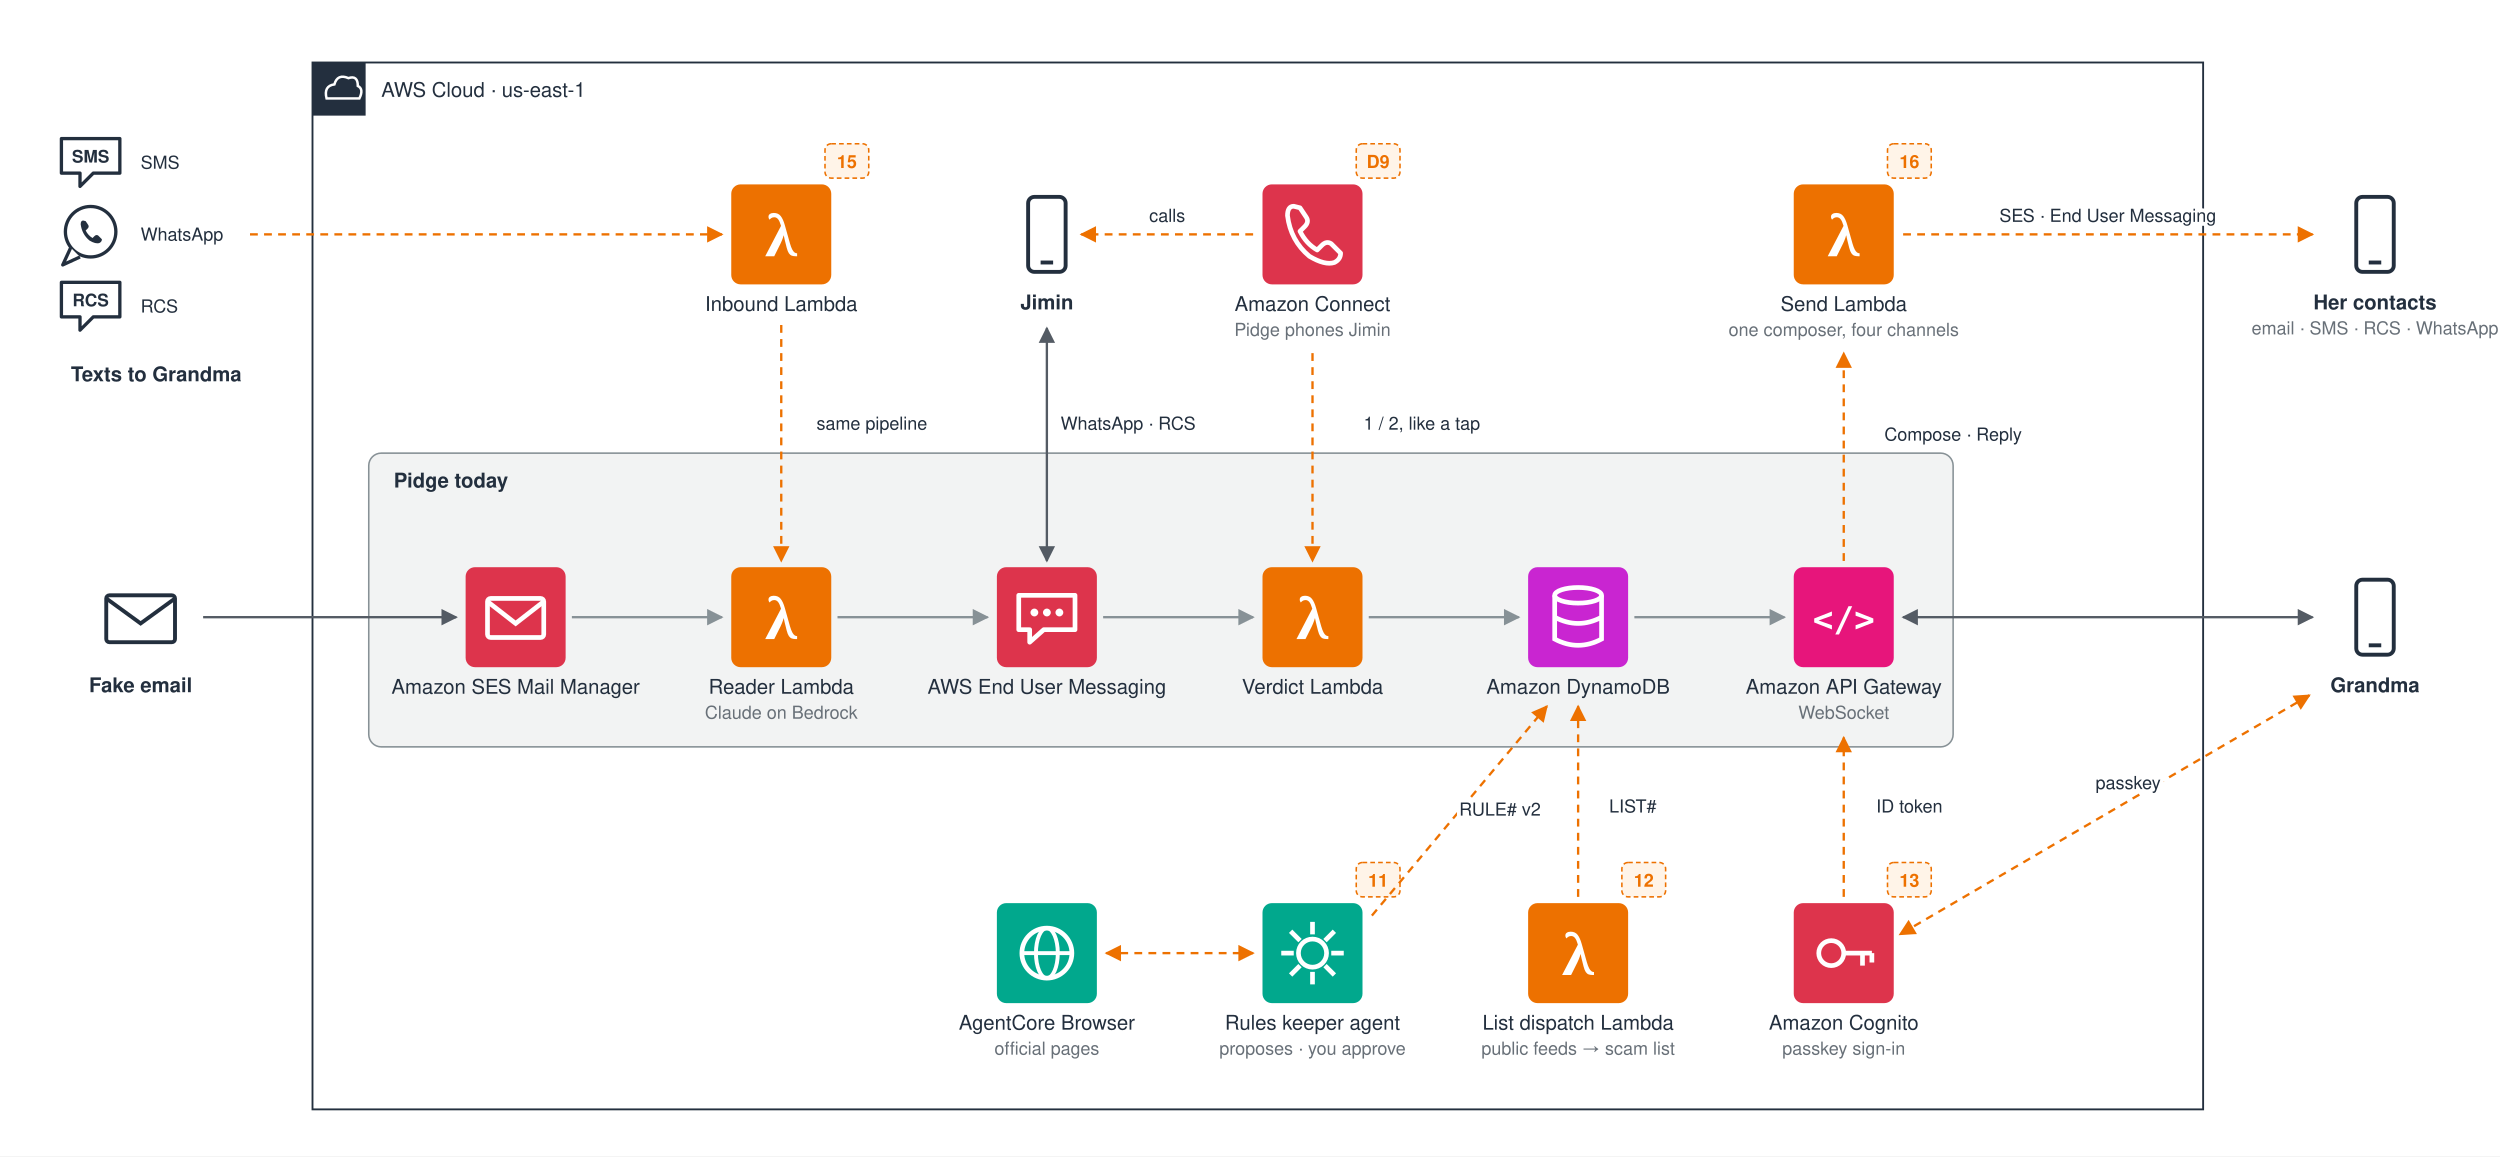
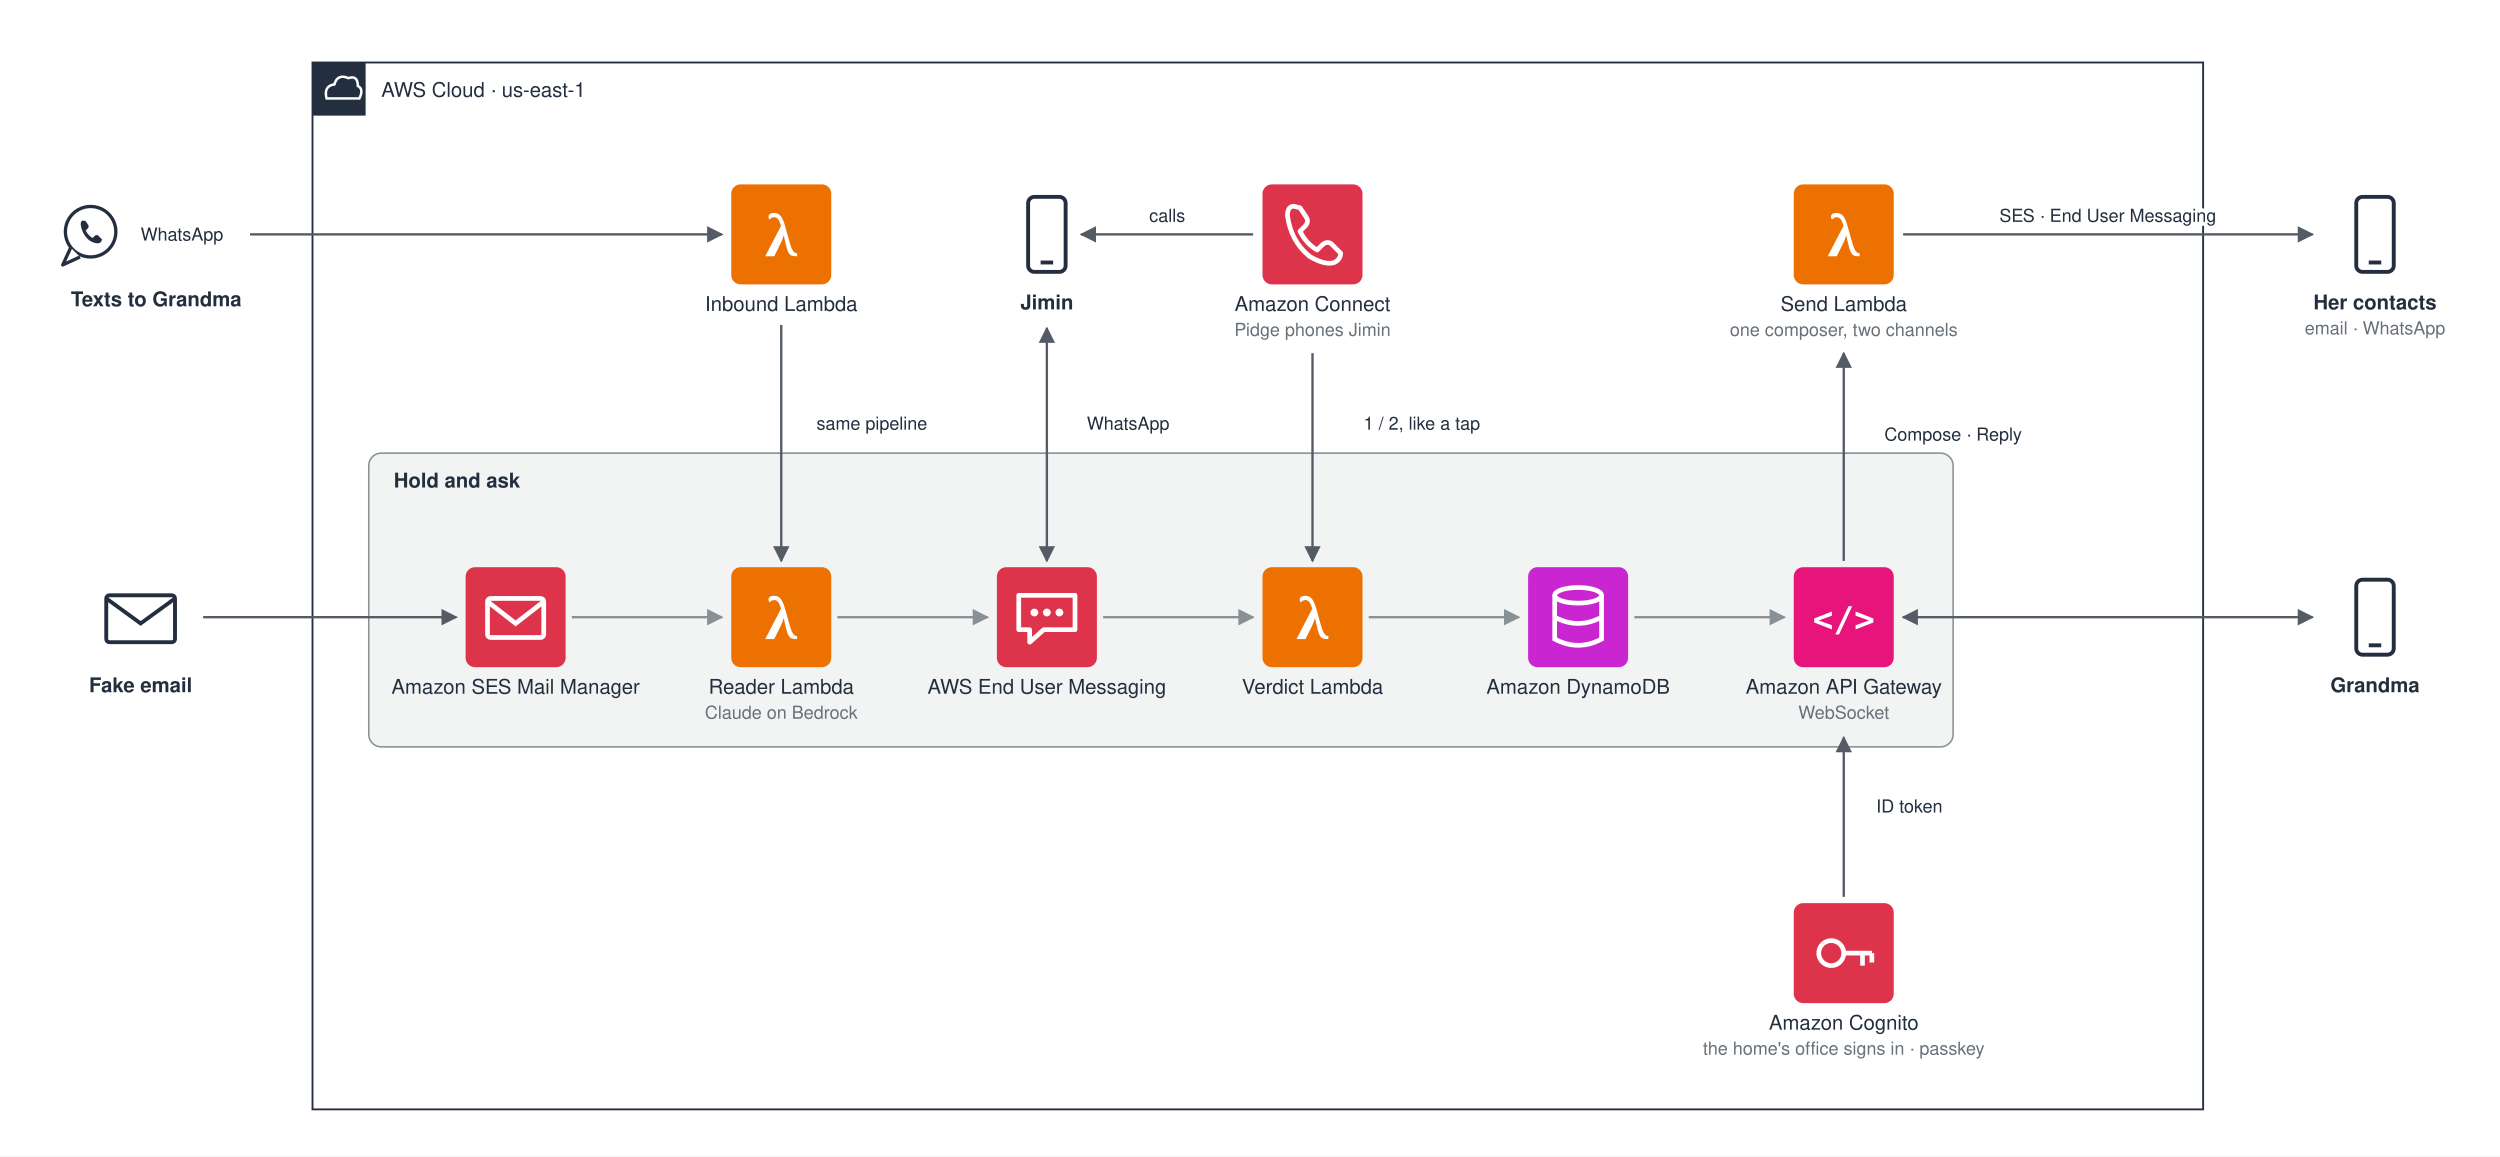
<svg xmlns="http://www.w3.org/2000/svg" viewBox="0 0 1600 740" font-family="Helvetica, Arial, sans-serif">
  <rect width="1600" height="740" fill="#fff" />
  <defs>
    <marker id="ah" viewBox="0 0 10 10" refX="9" refY="5" markerWidth="7" markerHeight="7" orient="auto">
      <path d="M0 0 L10 5 L0 10 Z" fill="#545B64" />
    </marker>
    <marker id="ahs" viewBox="0 0 10 10" refX="1" refY="5" markerWidth="7" markerHeight="7" orient="auto">
      <path d="M10 0 L0 5 L10 10 Z" fill="#545B64" />
    </marker>
    <marker id="aho" viewBox="0 0 10 10" refX="9" refY="5" markerWidth="7" markerHeight="7" orient="auto">
      <path d="M0 0 L10 5 L0 10 Z" fill="#ED7100" />
    </marker>
    <marker id="ahso" viewBox="0 0 10 10" refX="1" refY="5" markerWidth="7" markerHeight="7" orient="auto">
      <path d="M10 0 L0 5 L10 10 Z" fill="#ED7100" />
    </marker>
    <marker id="ahl" viewBox="0 0 10 10" refX="9" refY="5" markerWidth="7" markerHeight="7" orient="auto">
      <path d="M0 0 L10 5 L0 10 Z" fill="#879196" />
    </marker>
  </defs>
  <rect x="200" y="40" width="1210" height="670" fill="none" stroke="#232F3E" stroke-width="1.2" />
  <rect x="200" y="40" width="34" height="34" fill="#232F3E" />
  <path d="M209 63 Q207 55 214 54 Q216 47 223 50 Q229 48 229 55 Q233 57 230 63 Z" fill="none" stroke="#fff" stroke-width="1.6" />
  <text x="244" y="62" text-anchor="start" font-size="13" font-weight="400" fill="#232F3E">AWS Cloud · us-east-1</text>
  <rect x="236" y="290" width="1014" height="188" rx="8" fill="#F2F3F3" stroke="#879196" />
-   <text x="252" y="312" text-anchor="start" font-size="13" font-weight="700" fill="#232F3E">Pidge today</text>
+   <text x="252" y="312" text-anchor="start" font-size="13" font-weight="700" fill="#232F3E">Hold and ask</text>
  <g transform="translate(298.0,363.0)">
    <rect width="64" height="64" rx="6" fill="#DD344C" />
    <rect x="14" y="20" width="36" height="25" rx="2" fill="none" stroke="#fff" stroke-width="3" />
    <path d="M14 22 L32 36 L50 22" fill="none" stroke="#fff" stroke-width="3" />
  </g>
  <text x="330" y="444.0" text-anchor="middle" font-size="13" fill="#232F3E">Amazon SES Mail Manager</text>
  <g transform="translate(468.0,363.0)">
    <rect width="64" height="64" rx="6" fill="#ED7100" />
    <text x="32" y="46" text-anchor="middle" font-size="36" font-weight="700" fill="#fff" font-family="Georgia,serif">λ</text>
  </g>
  <text x="500" y="444.0" text-anchor="middle" font-size="13" fill="#232F3E">Reader Lambda</text>
  <text x="500" y="460.0" text-anchor="middle" font-size="11.5" fill="#687078">Claude on Bedrock</text>
  <g transform="translate(638.0,363.0)">
    <rect width="64" height="64" rx="6" fill="#DD344C" />
    <path d="M14 18 H50 V40 H30 L21 48 V40 H14 Z" fill="none" stroke="#fff" stroke-width="3" stroke-linejoin="round" />
    <g fill="#fff">
      <circle cx="24" cy="29" r="2.5" />
      <circle cx="32" cy="29" r="2.5" />
      <circle cx="40" cy="29" r="2.5" />
    </g>
  </g>
  <text x="670" y="444.0" text-anchor="middle" font-size="13" fill="#232F3E">AWS End User Messaging</text>
  <g transform="translate(808.0,363.0)">
    <rect width="64" height="64" rx="6" fill="#ED7100" />
    <text x="32" y="46" text-anchor="middle" font-size="36" font-weight="700" fill="#fff" font-family="Georgia,serif">λ</text>
  </g>
  <text x="840" y="444.0" text-anchor="middle" font-size="13" fill="#232F3E">Verdict Lambda</text>
  <g transform="translate(978.0,363.0)">
    <rect width="64" height="64" rx="6" fill="#C925D1" />
    <ellipse cx="32" cy="18" rx="15" ry="5" fill="none" stroke="#fff" stroke-width="3" />
    <path d="M17 18 V46 Q32 54 47 46 V18 M17 32 Q32 40 47 32" fill="none" stroke="#fff" stroke-width="3" />
  </g>
  <text x="1010" y="444.0" text-anchor="middle" font-size="13" fill="#232F3E">Amazon DynamoDB</text>
  <g transform="translate(1148.0,363.0)">
    <rect width="64" height="64" rx="6" fill="#E7157B" />
    <text x="32" y="41" text-anchor="middle" font-size="22" font-weight="700" fill="#fff" font-family="Menlo,monospace">&lt;/&gt;</text>
  </g>
  <text x="1180" y="444.0" text-anchor="middle" font-size="13" fill="#232F3E">Amazon API Gateway</text>
  <text x="1180" y="460.0" text-anchor="middle" font-size="11.5" fill="#687078">WebSocket</text>
  <path d="M366 395 H462" fill="none" stroke="#879196" stroke-width="1.5" marker-end="url(#ahl)" />
  <path d="M536 395 H632" fill="none" stroke="#879196" stroke-width="1.5" marker-end="url(#ahl)" />
  <path d="M706 395 H802" fill="none" stroke="#879196" stroke-width="1.5" marker-end="url(#ahl)" />
  <path d="M876 395 H972" fill="none" stroke="#879196" stroke-width="1.5" marker-end="url(#ahl)" />
  <path d="M1046 395 H1142" fill="none" stroke="#879196" stroke-width="1.5" marker-end="url(#ahl)" />
  <g transform="translate(58,363)">
    <rect x="10" y="18" width="44" height="30" rx="2" fill="none" stroke="#232F3E" stroke-width="2.5" />
    <path d="M10 20 L32 36 L54 20" fill="none" stroke="#232F3E" stroke-width="2.5" />
  </g>
  <text x="90" y="443" text-anchor="middle" font-size="13" font-weight="700" fill="#232F3E">Fake email</text>
  <path d="M130 395 H292" fill="none" stroke="#545B64" stroke-width="1.5" marker-end="url(#ah)" />
  <g transform="translate(1488,363)">
    <rect x="20" y="8" width="24" height="48" rx="4" fill="none" stroke="#232F3E" stroke-width="2.5" />
    <line x1="28" y1="50" x2="36" y2="50" stroke="#232F3E" stroke-width="2.5" />
  </g>
  <text x="1520" y="443" text-anchor="middle" font-size="13" font-weight="700" fill="#232F3E">Grandma</text>
  <path d="M1218 395 H1480" fill="none" stroke="#545B64" stroke-width="1.5" marker-end="url(#ah)" marker-start="url(#ahs)" />
  <g transform="translate(638,118)">
    <rect x="20" y="8" width="24" height="48" rx="4" fill="none" stroke="#232F3E" stroke-width="2.5" />
    <line x1="28" y1="50" x2="36" y2="50" stroke="#232F3E" stroke-width="2.5" />
  </g>
  <text x="670" y="198" text-anchor="middle" font-size="13" font-weight="700" fill="#232F3E">Jimin</text>
  <path d="M670 210 V359" fill="none" stroke="#545B64" stroke-width="1.5" marker-end="url(#ah)" marker-start="url(#ahs)" />
-   <text x="722" y="275" text-anchor="middle" font-size="11.5" fill="#232F3E" paint-order="stroke" stroke="#fff" stroke-width="5">WhatsApp · RCS</text>
-   <g transform="translate(30.8,76.8) scale(0.85)">
-     <path d="M10 14 H54 V40 H34 L24 50 V40 H10 Z" fill="none" stroke="#232F3E" stroke-width="2.5" stroke-linejoin="round" />
-     <text x="32" y="32" text-anchor="middle" font-size="13" font-weight="700" fill="#232F3E" font-family="Helvetica, Arial, sans-serif">SMS</text>
-   </g>
-   <text x="90" y="108" text-anchor="start" font-size="11.5" font-weight="400" fill="#232F3E">SMS</text>
+   <text x="722" y="275" text-anchor="middle" font-size="11.5" fill="#232F3E" paint-order="stroke" stroke="#fff" stroke-width="5">WhatsApp</text>
  <g transform="translate(30.8,122.8) scale(0.85)">
    <circle cx="32" cy="30" r="19" fill="none" stroke="#232F3E" stroke-width="2.5" />
    <path d="M17 42 L11 55 L24 49" fill="#fff" stroke="#232F3E" stroke-width="2.5" stroke-linejoin="round" />
    <g transform="translate(17,15) scale(0.47)">
      <path d="M20 14 Q16 14 16 20 Q18 36 30 46 Q40 52 46 50 Q50 48 50 44 L44 38 Q41 36 38 39 L35 42 Q28 38 24 30 L27 27 Q30 24 28 21 L24 15 Z" fill="#232F3E" />
    </g>
  </g>
  <text x="90" y="154" text-anchor="start" font-size="11.5" font-weight="400" fill="#232F3E">WhatsApp</text>
-   <g transform="translate(30.8,168.8) scale(0.85)">
-     <path d="M10 14 H54 V40 H34 L24 50 V40 H10 Z" fill="none" stroke="#232F3E" stroke-width="2.5" stroke-linejoin="round" />
-     <text x="32" y="32" text-anchor="middle" font-size="13" font-weight="700" fill="#232F3E" font-family="Helvetica, Arial, sans-serif">RCS</text>
-   </g>
-   <text x="90" y="200" text-anchor="start" font-size="11.5" font-weight="400" fill="#232F3E">RCS</text>
-   <text x="100" y="244" text-anchor="middle" font-size="13" font-weight="700" fill="#232F3E">Texts to Grandma</text>
+   <text x="100" y="196" text-anchor="middle" font-size="13" font-weight="700" fill="#232F3E">Texts to Grandma</text>
  <g transform="translate(468.0,118.0)">
    <rect width="64" height="64" rx="6" fill="#ED7100" />
    <text x="32" y="46" text-anchor="middle" font-size="36" font-weight="700" fill="#fff" font-family="Georgia,serif">λ</text>
  </g>
  <text x="500" y="199.0" text-anchor="middle" font-size="13" fill="#232F3E">Inbound Lambda</text>
-   <rect x="528.0" y="92.0" width="28" height="22" rx="4" fill="#FFF4E8" stroke="#ED7100" stroke-dasharray="3 2" />
-   <text x="542.0" y="107.5" text-anchor="middle" font-size="11.5" font-weight="700" fill="#ED7100">15</text>
-   <path d="M160 150 H462" fill="none" stroke="#ED7100" stroke-width="1.5" marker-end="url(#aho)" stroke-dasharray="5 4" />
-   <path d="M500 208 V359" fill="none" stroke="#ED7100" stroke-width="1.5" marker-end="url(#aho)" stroke-dasharray="5 4" />
+   <path d="M160 150 H462" fill="none" stroke="#545B64" stroke-width="1.5" marker-end="url(#ah)" />
+   <path d="M500 208 V359" fill="none" stroke="#545B64" stroke-width="1.5" marker-end="url(#ah)" />
  <text x="558" y="275" text-anchor="middle" font-size="11.5" fill="#232F3E" paint-order="stroke" stroke="#fff" stroke-width="5">same pipeline</text>
  <g transform="translate(808.0,118.0)">
    <rect width="64" height="64" rx="6" fill="#DD344C" />
    <path d="M20 14 Q16 14 16 20 Q18 36 30 46 Q40 52 46 50 Q50 48 50 44 L44 38 Q41 36 38 39 L35 42 Q28 38 24 30 L27 27 Q30 24 28 21 L24 15 Z" fill="none" stroke="#fff" stroke-width="3" stroke-linejoin="round" />
  </g>
  <text x="840" y="199.0" text-anchor="middle" font-size="13" fill="#232F3E">Amazon Connect</text>
  <text x="840" y="215.0" text-anchor="middle" font-size="11.5" fill="#687078">Pidge phones Jimin</text>
-   <rect x="868.0" y="92.0" width="28" height="22" rx="4" fill="#FFF4E8" stroke="#ED7100" stroke-dasharray="3 2" />
-   <text x="882.0" y="107.5" text-anchor="middle" font-size="11.5" font-weight="700" fill="#ED7100">D9</text>
-   <path d="M802 150 H692" fill="none" stroke="#ED7100" stroke-width="1.5" marker-end="url(#aho)" stroke-dasharray="5 4" />
+   <path d="M802 150 H692" fill="none" stroke="#545B64" stroke-width="1.5" marker-end="url(#ah)" />
  <text x="747" y="142" text-anchor="middle" font-size="11.5" fill="#232F3E" paint-order="stroke" stroke="#fff" stroke-width="5">calls</text>
-   <path d="M840 226 V359" fill="none" stroke="#ED7100" stroke-width="1.5" marker-end="url(#aho)" stroke-dasharray="5 4" />
+   <path d="M840 226 V359" fill="none" stroke="#545B64" stroke-width="1.5" marker-end="url(#ah)" />
  <text x="910" y="275" text-anchor="middle" font-size="11.5" fill="#232F3E" paint-order="stroke" stroke="#fff" stroke-width="5">1 / 2, like a tap</text>
  <g transform="translate(1148.0,118.0)">
    <rect width="64" height="64" rx="6" fill="#ED7100" />
    <text x="32" y="46" text-anchor="middle" font-size="36" font-weight="700" fill="#fff" font-family="Georgia,serif">λ</text>
  </g>
  <text x="1180" y="199.0" text-anchor="middle" font-size="13" fill="#232F3E">Send Lambda</text>
-   <text x="1180" y="215.0" text-anchor="middle" font-size="11.5" fill="#687078">one composer, four channels</text>
-   <rect x="1208.0" y="92.0" width="28" height="22" rx="4" fill="#FFF4E8" stroke="#ED7100" stroke-dasharray="3 2" />
-   <text x="1222.0" y="107.5" text-anchor="middle" font-size="11.5" font-weight="700" fill="#ED7100">16</text>
-   <path d="M1180 359 V226" fill="none" stroke="#ED7100" stroke-width="1.5" marker-end="url(#aho)" stroke-dasharray="5 4" />
+   <text x="1180" y="215.0" text-anchor="middle" font-size="11.5" fill="#687078">one composer, two channels</text>
+   <path d="M1180 359 V226" fill="none" stroke="#545B64" stroke-width="1.5" marker-end="url(#ah)" />
  <text x="1250" y="282" text-anchor="middle" font-size="11.5" fill="#232F3E" paint-order="stroke" stroke="#fff" stroke-width="5">Compose · Reply</text>
  <g transform="translate(1488,118)">
    <rect x="20" y="8" width="24" height="48" rx="4" fill="none" stroke="#232F3E" stroke-width="2.5" />
    <line x1="28" y1="50" x2="36" y2="50" stroke="#232F3E" stroke-width="2.5" />
  </g>
  <text x="1520" y="198" text-anchor="middle" font-size="13" font-weight="700" fill="#232F3E">Her contacts</text>
-   <text x="1520" y="214" text-anchor="middle" font-size="11.5" fill="#687078">email · SMS · RCS · WhatsApp</text>
-   <path d="M1218 150 H1480" fill="none" stroke="#ED7100" stroke-width="1.5" marker-end="url(#aho)" stroke-dasharray="5 4" />
+   <text x="1520" y="214" text-anchor="middle" font-size="11.5" fill="#687078">email · WhatsApp</text>
+   <path d="M1218 150 H1480" fill="none" stroke="#545B64" stroke-width="1.5" marker-end="url(#ah)" />
  <text x="1349" y="142" text-anchor="middle" font-size="11.5" fill="#232F3E" paint-order="stroke" stroke="#fff" stroke-width="5">SES · End User Messaging</text>
-   <g transform="translate(638.0,578.0)">
-     <rect width="64" height="64" rx="6" fill="#01A88D" />
-     <circle cx="32" cy="32" r="16" fill="none" stroke="#fff" stroke-width="3" />
-     <ellipse cx="32" cy="32" rx="7" ry="16" fill="none" stroke="#fff" stroke-width="2.5" />
-     <line x1="16" y1="32" x2="48" y2="32" stroke="#fff" stroke-width="2.5" />
-   </g>
-   <text x="670" y="659.0" text-anchor="middle" font-size="13" fill="#232F3E">AgentCore Browser</text>
-   <text x="670" y="675.0" text-anchor="middle" font-size="11.5" fill="#687078">official pages</text>
-   <g transform="translate(808.0,578.0)">
-     <rect width="64" height="64" rx="6" fill="#01A88D" />
-     <circle cx="32" cy="32" r="9" fill="none" stroke="#fff" stroke-width="3" />
-     <g stroke="#fff" stroke-width="3">
-       <line x1="32" y1="12" x2="32" y2="20" />
-       <line x1="32" y1="44" x2="32" y2="52" />
-       <line x1="12" y1="32" x2="20" y2="32" />
-       <line x1="44" y1="32" x2="52" y2="32" />
-       <line x1="18" y1="18" x2="24" y2="24" />
-       <line x1="40" y1="40" x2="46" y2="46" />
-       <line x1="46" y1="18" x2="40" y2="24" />
-       <line x1="24" y1="40" x2="18" y2="46" />
-     </g>
-   </g>
-   <text x="840" y="659.0" text-anchor="middle" font-size="13" fill="#232F3E">Rules keeper agent</text>
-   <text x="840" y="675.0" text-anchor="middle" font-size="11.5" fill="#687078">proposes · you approve</text>
-   <rect x="868.0" y="552.0" width="28" height="22" rx="4" fill="#FFF4E8" stroke="#ED7100" stroke-dasharray="3 2" />
-   <text x="882.0" y="567.5" text-anchor="middle" font-size="11.5" font-weight="700" fill="#ED7100">11</text>
-   <path d="M708 610 H802" fill="none" stroke="#ED7100" stroke-width="1.5" marker-end="url(#aho)" marker-start="url(#ahso)" stroke-dasharray="5 4" />
-   <path d="M878 586 L990 452" fill="none" stroke="#ED7100" stroke-width="1.5" marker-end="url(#aho)" stroke-dasharray="5 4" />
-   <text x="960" y="522" text-anchor="middle" font-size="11.5" fill="#232F3E" paint-order="stroke" stroke="#fff" stroke-width="5">RULE# v2</text>
-   <g transform="translate(978.0,578.0)">
-     <rect width="64" height="64" rx="6" fill="#ED7100" />
-     <text x="32" y="46" text-anchor="middle" font-size="36" font-weight="700" fill="#fff" font-family="Georgia,serif">λ</text>
-   </g>
-   <text x="1010" y="659.0" text-anchor="middle" font-size="13" fill="#232F3E">List dispatch Lambda</text>
-   <text x="1010" y="675.0" text-anchor="middle" font-size="11.5" fill="#687078">public feeds → scam list</text>
-   <rect x="1038.0" y="552.0" width="28" height="22" rx="4" fill="#FFF4E8" stroke="#ED7100" stroke-dasharray="3 2" />
-   <text x="1052.0" y="567.5" text-anchor="middle" font-size="11.5" font-weight="700" fill="#ED7100">12</text>
-   <path d="M1010 574 V452" fill="none" stroke="#ED7100" stroke-width="1.5" marker-end="url(#aho)" stroke-dasharray="5 4" />
-   <text x="1045" y="520" text-anchor="middle" font-size="11.5" fill="#232F3E" paint-order="stroke" stroke="#fff" stroke-width="5">LIST#</text>
  <g transform="translate(1148.0,578.0)">
    <rect width="64" height="64" rx="6" fill="#DD344C" />
    <circle cx="24" cy="32" r="8" fill="none" stroke="#fff" stroke-width="3" />
    <path d="M32 32 H50 M44 32 V40 M50 32 V38" fill="none" stroke="#fff" stroke-width="3" />
  </g>
  <text x="1180" y="659.0" text-anchor="middle" font-size="13" fill="#232F3E">Amazon Cognito</text>
-   <text x="1180" y="675.0" text-anchor="middle" font-size="11.5" fill="#687078">passkey sign-in</text>
-   <rect x="1208.0" y="552.0" width="28" height="22" rx="4" fill="#FFF4E8" stroke="#ED7100" stroke-dasharray="3 2" />
-   <text x="1222.0" y="567.5" text-anchor="middle" font-size="11.5" font-weight="700" fill="#ED7100">13</text>
-   <path d="M1180 574 V472" fill="none" stroke="#ED7100" stroke-width="1.5" marker-end="url(#aho)" stroke-dasharray="5 4" />
+   <text x="1180" y="675.0" text-anchor="middle" font-size="11.5" fill="#687078">the home's office signs in · passkey</text>
+   <path d="M1180 574 V472" fill="none" stroke="#545B64" stroke-width="1.5" marker-end="url(#ah)" />
  <text x="1222" y="520" text-anchor="middle" font-size="11.5" fill="#232F3E" paint-order="stroke" stroke="#fff" stroke-width="5">ID token</text>
-   <path d="M1478 445 L1216 598" fill="none" stroke="#ED7100" stroke-width="1.5" marker-end="url(#aho)" marker-start="url(#ahso)" stroke-dasharray="5 4" />
-   <text x="1362" y="505" text-anchor="middle" font-size="11.5" fill="#232F3E" paint-order="stroke" stroke="#fff" stroke-width="5">passkey</text>
</svg>
